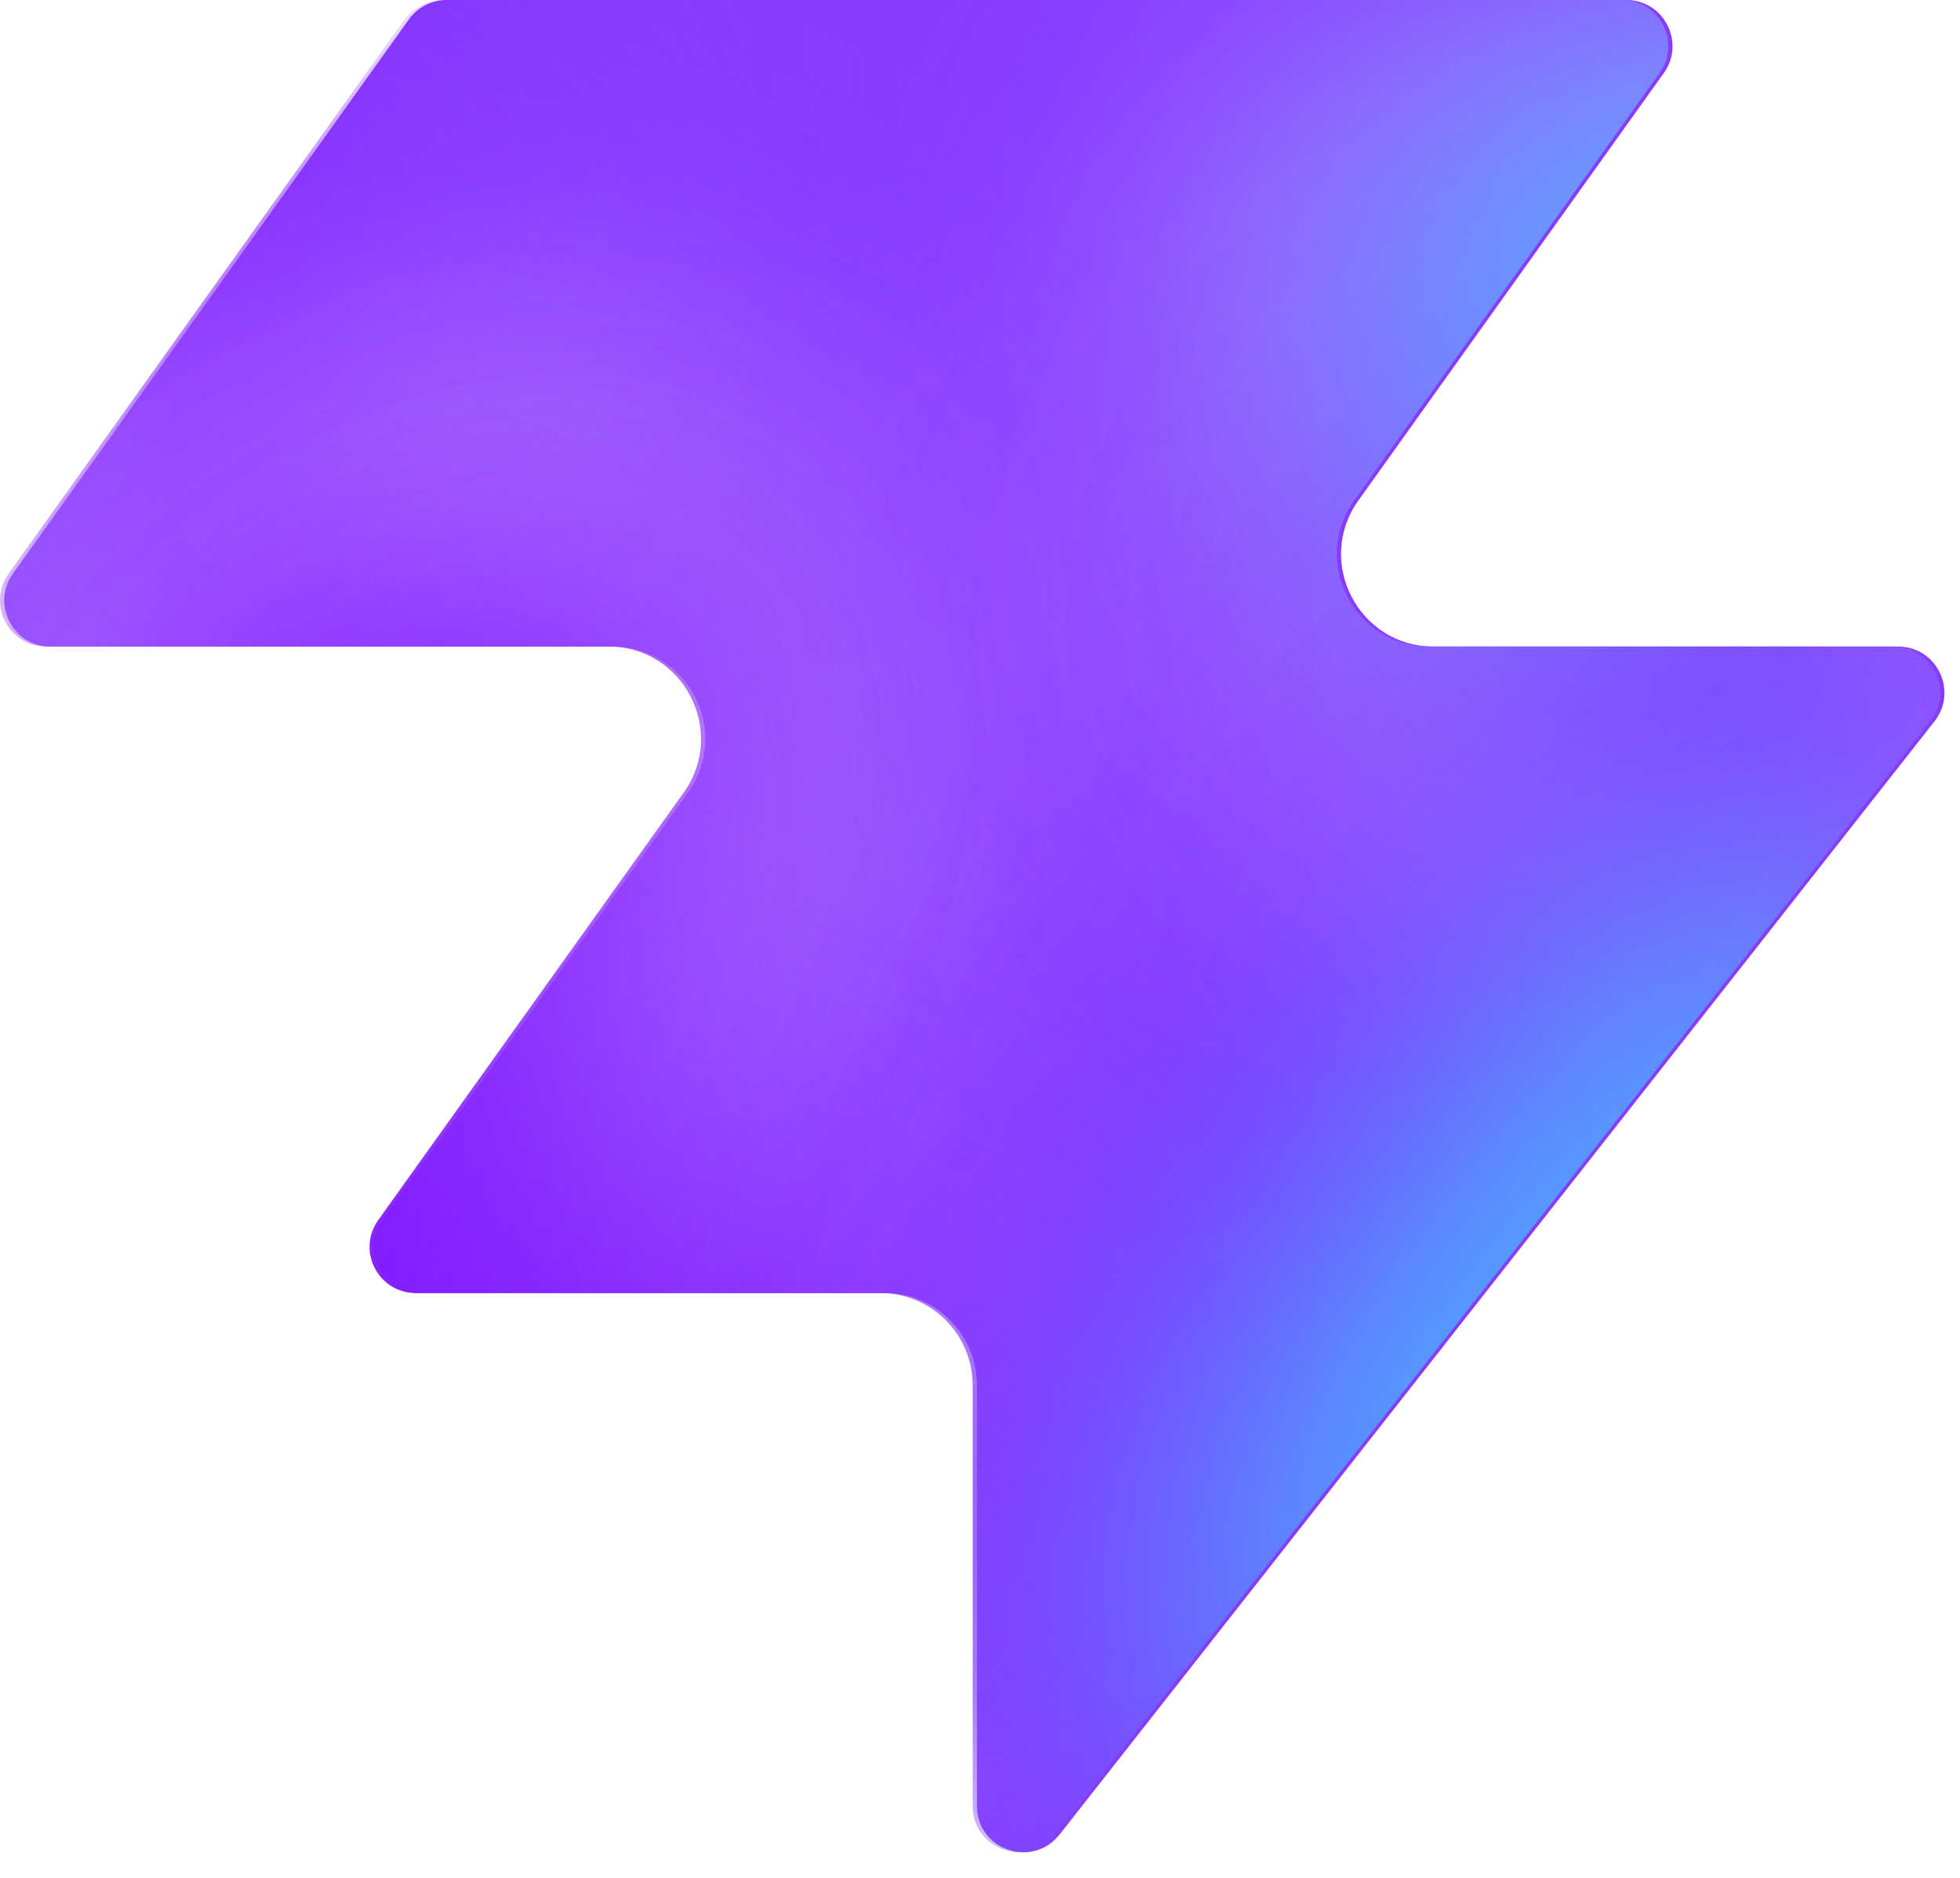
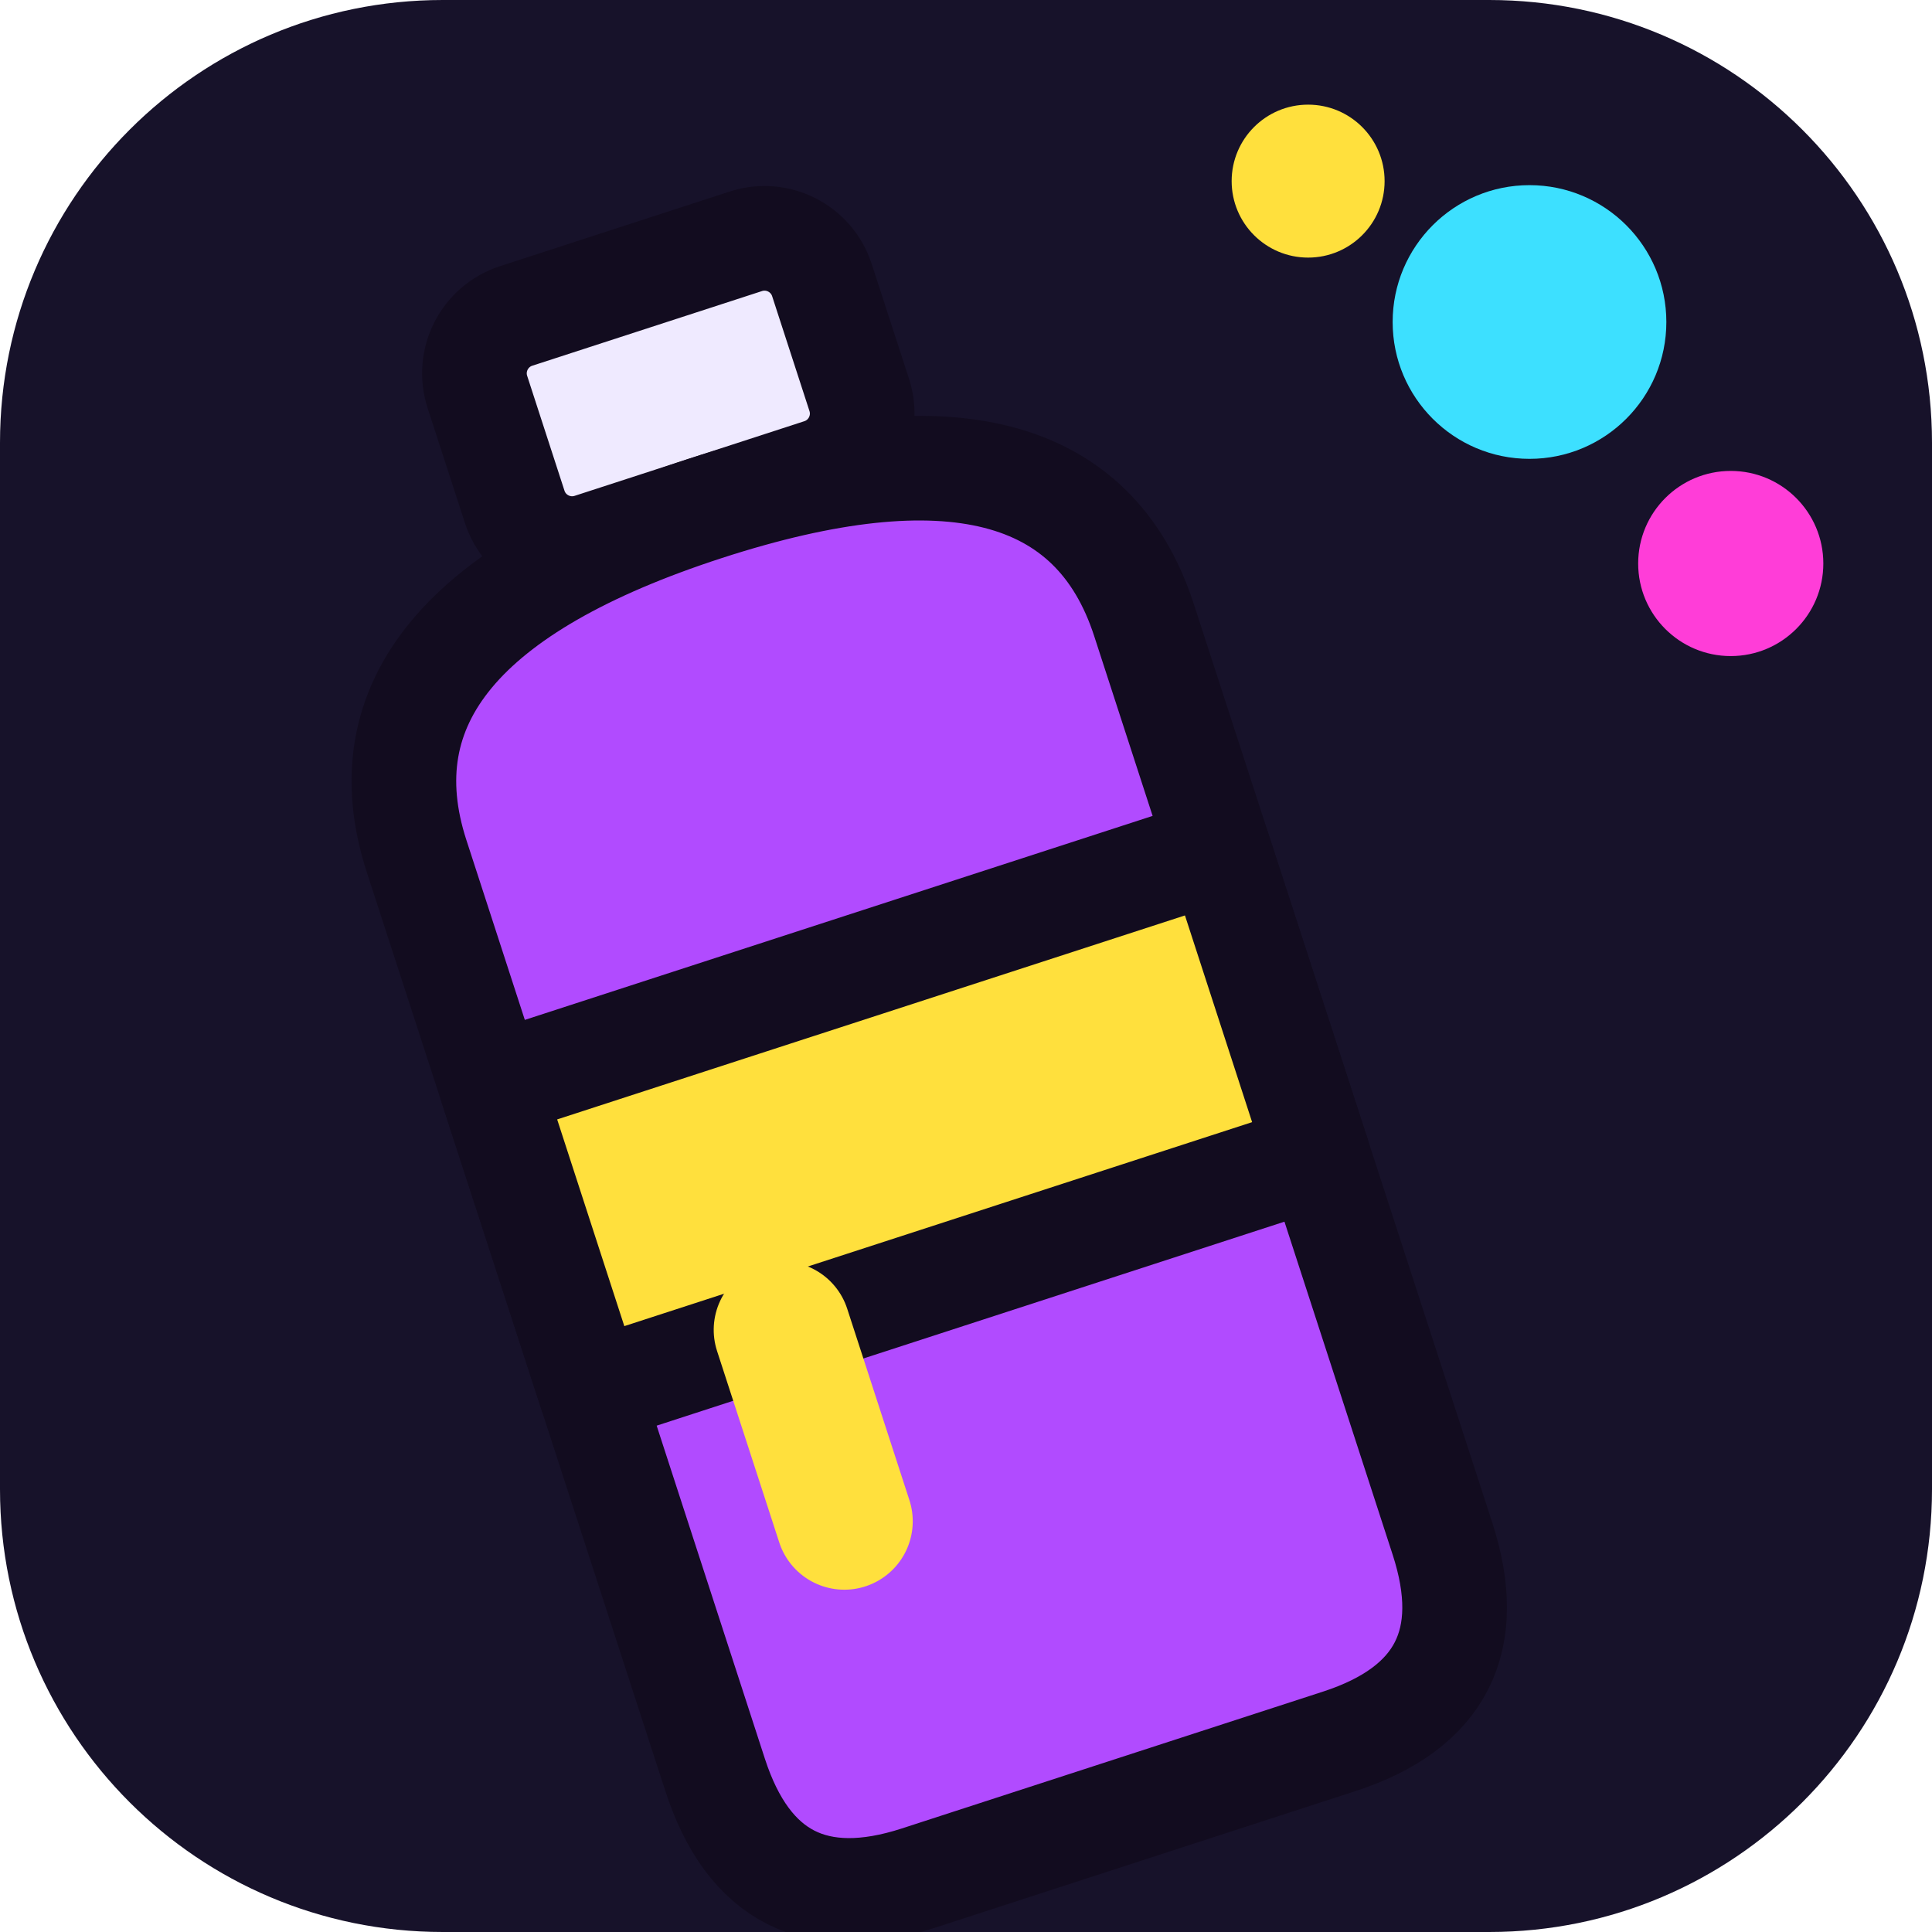
- <svg xmlns="http://www.w3.org/2000/svg" width="48" height="46" fill="none" viewBox="0 0 48 46">
-   <path fill="#863bff" d="M25.946 44.938c-.664.845-2.021.375-2.021-.698V33.937a2.26 2.26 0 0 0-2.262-2.262H10.287c-.92 0-1.456-1.04-.92-1.788l7.48-10.471c1.07-1.497 0-3.578-1.842-3.578H1.237c-.92 0-1.456-1.04-.92-1.788L10.013.474c.214-.297.556-.474.92-.474h28.894c.92 0 1.456 1.04.92 1.788l-7.48 10.471c-1.07 1.498 0 3.579 1.842 3.579h11.377c.943 0 1.473 1.088.89 1.83L25.947 44.94z" style="fill:#863bff;fill:color(display-p3 .525 .23 1);fill-opacity:1" />
-   <mask id="a" width="48" height="46" x="0" y="0" maskUnits="userSpaceOnUse" style="mask-type:alpha">
-     <path fill="#000" d="M25.842 44.938c-.664.844-2.021.375-2.021-.698V33.937a2.26 2.26 0 0 0-2.262-2.262H10.183c-.92 0-1.456-1.04-.92-1.788l7.48-10.471c1.07-1.498 0-3.579-1.842-3.579H1.133c-.92 0-1.456-1.04-.92-1.787L9.91.473c.214-.297.556-.474.92-.474h28.894c.92 0 1.456 1.04.92 1.788l-7.48 10.471c-1.07 1.498 0 3.578 1.842 3.578h11.377c.943 0 1.473 1.088.89 1.832L25.843 44.94z" style="fill:#000;fill-opacity:1" />
-   </mask>
-   <g mask="url(#a)">
-     <g filter="url(#b)">
-       <ellipse cx="5.508" cy="14.704" fill="#ede6ff" rx="5.508" ry="14.704" style="fill:#ede6ff;fill:color(display-p3 .927 .903 1);fill-opacity:1" transform="matrix(.00324 1 1 -.00324 -4.47 31.516)" />
-     </g>
-     <g filter="url(#c)">
-       <ellipse cx="10.399" cy="29.851" fill="#ede6ff" rx="10.399" ry="29.851" style="fill:#ede6ff;fill:color(display-p3 .927 .903 1);fill-opacity:1" transform="matrix(.00324 1 1 -.00324 -39.328 7.883)" />
-     </g>
-     <g filter="url(#d)">
-       <ellipse cx="5.508" cy="30.487" fill="#7e14ff" rx="5.508" ry="30.487" style="fill:#7e14ff;fill:color(display-p3 .492 .077 1);fill-opacity:1" transform="rotate(89.814 -25.913 -14.639)scale(1 -1)" />
-     </g>
-     <g filter="url(#e)">
-       <ellipse cx="5.508" cy="30.599" fill="#7e14ff" rx="5.508" ry="30.599" style="fill:#7e14ff;fill:color(display-p3 .492 .077 1);fill-opacity:1" transform="rotate(89.814 -32.644 -3.334)scale(1 -1)" />
-     </g>
-     <g filter="url(#f)">
-       <ellipse cx="5.508" cy="30.599" fill="#7e14ff" rx="5.508" ry="30.599" style="fill:#7e14ff;fill:color(display-p3 .492 .077 1);fill-opacity:1" transform="matrix(.00324 1 1 -.00324 -34.34 30.47)" />
-     </g>
-     <g filter="url(#g)">
-       <ellipse cx="14.072" cy="22.078" fill="#ede6ff" rx="14.072" ry="22.078" style="fill:#ede6ff;fill:color(display-p3 .927 .903 1);fill-opacity:1" transform="rotate(93.35 24.506 48.493)scale(-1 1)" />
-     </g>
-     <g filter="url(#h)">
-       <ellipse cx="3.47" cy="21.501" fill="#7e14ff" rx="3.47" ry="21.501" style="fill:#7e14ff;fill:color(display-p3 .492 .077 1);fill-opacity:1" transform="rotate(89.009 28.708 47.59)scale(-1 1)" />
-     </g>
-     <g filter="url(#i)">
-       <ellipse cx="3.47" cy="21.501" fill="#7e14ff" rx="3.47" ry="21.501" style="fill:#7e14ff;fill:color(display-p3 .492 .077 1);fill-opacity:1" transform="rotate(89.009 28.708 47.59)scale(-1 1)" />
-     </g>
-     <g filter="url(#j)">
-       <ellipse cx=".387" cy="8.972" fill="#7e14ff" rx="4.407" ry="29.108" style="fill:#7e14ff;fill:color(display-p3 .492 .077 1);fill-opacity:1" transform="rotate(39.51 .387 8.972)" />
-     </g>
-     <g filter="url(#k)">
-       <ellipse cx="47.523" cy="-6.092" fill="#7e14ff" rx="4.407" ry="29.108" style="fill:#7e14ff;fill:color(display-p3 .492 .077 1);fill-opacity:1" transform="rotate(37.892 47.523 -6.092)" />
-     </g>
-     <g filter="url(#l)">
-       <ellipse cx="41.412" cy="6.333" fill="#47bfff" rx="5.971" ry="9.665" style="fill:#47bfff;fill:color(display-p3 .28 .748 1);fill-opacity:1" transform="rotate(37.892 41.412 6.333)" />
-     </g>
-     <g filter="url(#m)">
-       <ellipse cx="-1.879" cy="38.332" fill="#7e14ff" rx="4.407" ry="29.108" style="fill:#7e14ff;fill:color(display-p3 .492 .077 1);fill-opacity:1" transform="rotate(37.892 -1.88 38.332)" />
-     </g>
-     <g filter="url(#n)">
-       <ellipse cx="-1.879" cy="38.332" fill="#7e14ff" rx="4.407" ry="29.108" style="fill:#7e14ff;fill:color(display-p3 .492 .077 1);fill-opacity:1" transform="rotate(37.892 -1.88 38.332)" />
-     </g>
-     <g filter="url(#o)">
-       <ellipse cx="35.651" cy="29.907" fill="#7e14ff" rx="4.407" ry="29.108" style="fill:#7e14ff;fill:color(display-p3 .492 .077 1);fill-opacity:1" transform="rotate(37.892 35.651 29.907)" />
-     </g>
-     <g filter="url(#p)">
-       <ellipse cx="38.418" cy="32.4" fill="#47bfff" rx="5.971" ry="15.297" style="fill:#47bfff;fill:color(display-p3 .28 .748 1);fill-opacity:1" transform="rotate(37.892 38.418 32.4)" />
-     </g>
+ <svg xmlns="http://www.w3.org/2000/svg" viewBox="0 0 48 48">
+   <rect width="48" height="48" rx="11" fill="#17122a" />
+   <circle cx="38" cy="8" r="3.4" fill="#3de0ff" />
+   <circle cx="43" cy="14" r="2.3" fill="#ff3dd8" />
+   <circle cx="32.5" cy="4.5" r="1.9" fill="#ffe03d" />
+   <g transform="rotate(-18 22 28)" stroke="#120c1f" stroke-width="2.6" stroke-linejoin="round">
+     <rect x="18" y="6" width="9" height="6" rx="1.5" fill="#efeaff" />
+     <path d="M13 18q0-6 9.5-6t9.5 6v24q0 4-4 4h-11q-4 0-4-4z" fill="#b14bff" />
+     <path d="M13 24h19v8H13z" fill="#ffe03d" />
+     <path d="M18 32v5" stroke="#ffe03d" stroke-width="3.4" stroke-linecap="round" />
  </g>
-   <defs>
-     <filter id="b" width="60.045" height="41.654" x="-19.77" y="16.149" color-interpolation-filters="sRGB" filterUnits="userSpaceOnUse">
-       <feFlood flood-opacity="0" result="BackgroundImageFix" />
-       <feBlend in="SourceGraphic" in2="BackgroundImageFix" result="shape" />
-       <feGaussianBlur result="effect1_foregroundBlur_2002_17158" stdDeviation="7.659" />
-     </filter>
-     <filter id="c" width="90.34" height="51.437" x="-54.613" y="-7.533" color-interpolation-filters="sRGB" filterUnits="userSpaceOnUse">
-       <feFlood flood-opacity="0" result="BackgroundImageFix" />
-       <feBlend in="SourceGraphic" in2="BackgroundImageFix" result="shape" />
-       <feGaussianBlur result="effect1_foregroundBlur_2002_17158" stdDeviation="7.659" />
-     </filter>
-     <filter id="d" width="79.355" height="29.4" x="-49.64" y="2.03" color-interpolation-filters="sRGB" filterUnits="userSpaceOnUse">
-       <feFlood flood-opacity="0" result="BackgroundImageFix" />
-       <feBlend in="SourceGraphic" in2="BackgroundImageFix" result="shape" />
-       <feGaussianBlur result="effect1_foregroundBlur_2002_17158" stdDeviation="4.596" />
-     </filter>
-     <filter id="e" width="79.579" height="29.4" x="-45.045" y="20.029" color-interpolation-filters="sRGB" filterUnits="userSpaceOnUse">
-       <feFlood flood-opacity="0" result="BackgroundImageFix" />
-       <feBlend in="SourceGraphic" in2="BackgroundImageFix" result="shape" />
-       <feGaussianBlur result="effect1_foregroundBlur_2002_17158" stdDeviation="4.596" />
-     </filter>
-     <filter id="f" width="79.579" height="29.4" x="-43.513" y="21.178" color-interpolation-filters="sRGB" filterUnits="userSpaceOnUse">
-       <feFlood flood-opacity="0" result="BackgroundImageFix" />
-       <feBlend in="SourceGraphic" in2="BackgroundImageFix" result="shape" />
-       <feGaussianBlur result="effect1_foregroundBlur_2002_17158" stdDeviation="4.596" />
-     </filter>
-     <filter id="g" width="74.749" height="58.852" x="15.756" y="-17.901" color-interpolation-filters="sRGB" filterUnits="userSpaceOnUse">
-       <feFlood flood-opacity="0" result="BackgroundImageFix" />
-       <feBlend in="SourceGraphic" in2="BackgroundImageFix" result="shape" />
-       <feGaussianBlur result="effect1_foregroundBlur_2002_17158" stdDeviation="7.659" />
-     </filter>
-     <filter id="h" width="61.377" height="25.362" x="23.548" y="2.284" color-interpolation-filters="sRGB" filterUnits="userSpaceOnUse">
-       <feFlood flood-opacity="0" result="BackgroundImageFix" />
-       <feBlend in="SourceGraphic" in2="BackgroundImageFix" result="shape" />
-       <feGaussianBlur result="effect1_foregroundBlur_2002_17158" stdDeviation="4.596" />
-     </filter>
-     <filter id="i" width="61.377" height="25.362" x="23.548" y="2.284" color-interpolation-filters="sRGB" filterUnits="userSpaceOnUse">
-       <feFlood flood-opacity="0" result="BackgroundImageFix" />
-       <feBlend in="SourceGraphic" in2="BackgroundImageFix" result="shape" />
-       <feGaussianBlur result="effect1_foregroundBlur_2002_17158" stdDeviation="4.596" />
-     </filter>
-     <filter id="j" width="56.045" height="63.649" x="-27.636" y="-22.853" color-interpolation-filters="sRGB" filterUnits="userSpaceOnUse">
-       <feFlood flood-opacity="0" result="BackgroundImageFix" />
-       <feBlend in="SourceGraphic" in2="BackgroundImageFix" result="shape" />
-       <feGaussianBlur result="effect1_foregroundBlur_2002_17158" stdDeviation="4.596" />
-     </filter>
-     <filter id="k" width="54.814" height="64.646" x="20.116" y="-38.415" color-interpolation-filters="sRGB" filterUnits="userSpaceOnUse">
-       <feFlood flood-opacity="0" result="BackgroundImageFix" />
-       <feBlend in="SourceGraphic" in2="BackgroundImageFix" result="shape" />
-       <feGaussianBlur result="effect1_foregroundBlur_2002_17158" stdDeviation="4.596" />
-     </filter>
-     <filter id="l" width="33.541" height="35.313" x="24.641" y="-11.323" color-interpolation-filters="sRGB" filterUnits="userSpaceOnUse">
-       <feFlood flood-opacity="0" result="BackgroundImageFix" />
-       <feBlend in="SourceGraphic" in2="BackgroundImageFix" result="shape" />
-       <feGaussianBlur result="effect1_foregroundBlur_2002_17158" stdDeviation="4.596" />
-     </filter>
-     <filter id="m" width="54.814" height="64.646" x="-29.286" y="6.009" color-interpolation-filters="sRGB" filterUnits="userSpaceOnUse">
-       <feFlood flood-opacity="0" result="BackgroundImageFix" />
-       <feBlend in="SourceGraphic" in2="BackgroundImageFix" result="shape" />
-       <feGaussianBlur result="effect1_foregroundBlur_2002_17158" stdDeviation="4.596" />
-     </filter>
-     <filter id="n" width="54.814" height="64.646" x="-29.286" y="6.009" color-interpolation-filters="sRGB" filterUnits="userSpaceOnUse">
-       <feFlood flood-opacity="0" result="BackgroundImageFix" />
-       <feBlend in="SourceGraphic" in2="BackgroundImageFix" result="shape" />
-       <feGaussianBlur result="effect1_foregroundBlur_2002_17158" stdDeviation="4.596" />
-     </filter>
-     <filter id="o" width="54.814" height="64.646" x="8.244" y="-2.416" color-interpolation-filters="sRGB" filterUnits="userSpaceOnUse">
-       <feFlood flood-opacity="0" result="BackgroundImageFix" />
-       <feBlend in="SourceGraphic" in2="BackgroundImageFix" result="shape" />
-       <feGaussianBlur result="effect1_foregroundBlur_2002_17158" stdDeviation="4.596" />
-     </filter>
-     <filter id="p" width="39.409" height="43.623" x="18.713" y="10.588" color-interpolation-filters="sRGB" filterUnits="userSpaceOnUse">
-       <feFlood flood-opacity="0" result="BackgroundImageFix" />
-       <feBlend in="SourceGraphic" in2="BackgroundImageFix" result="shape" />
-       <feGaussianBlur result="effect1_foregroundBlur_2002_17158" stdDeviation="4.596" />
-     </filter>
-   </defs>
</svg>
